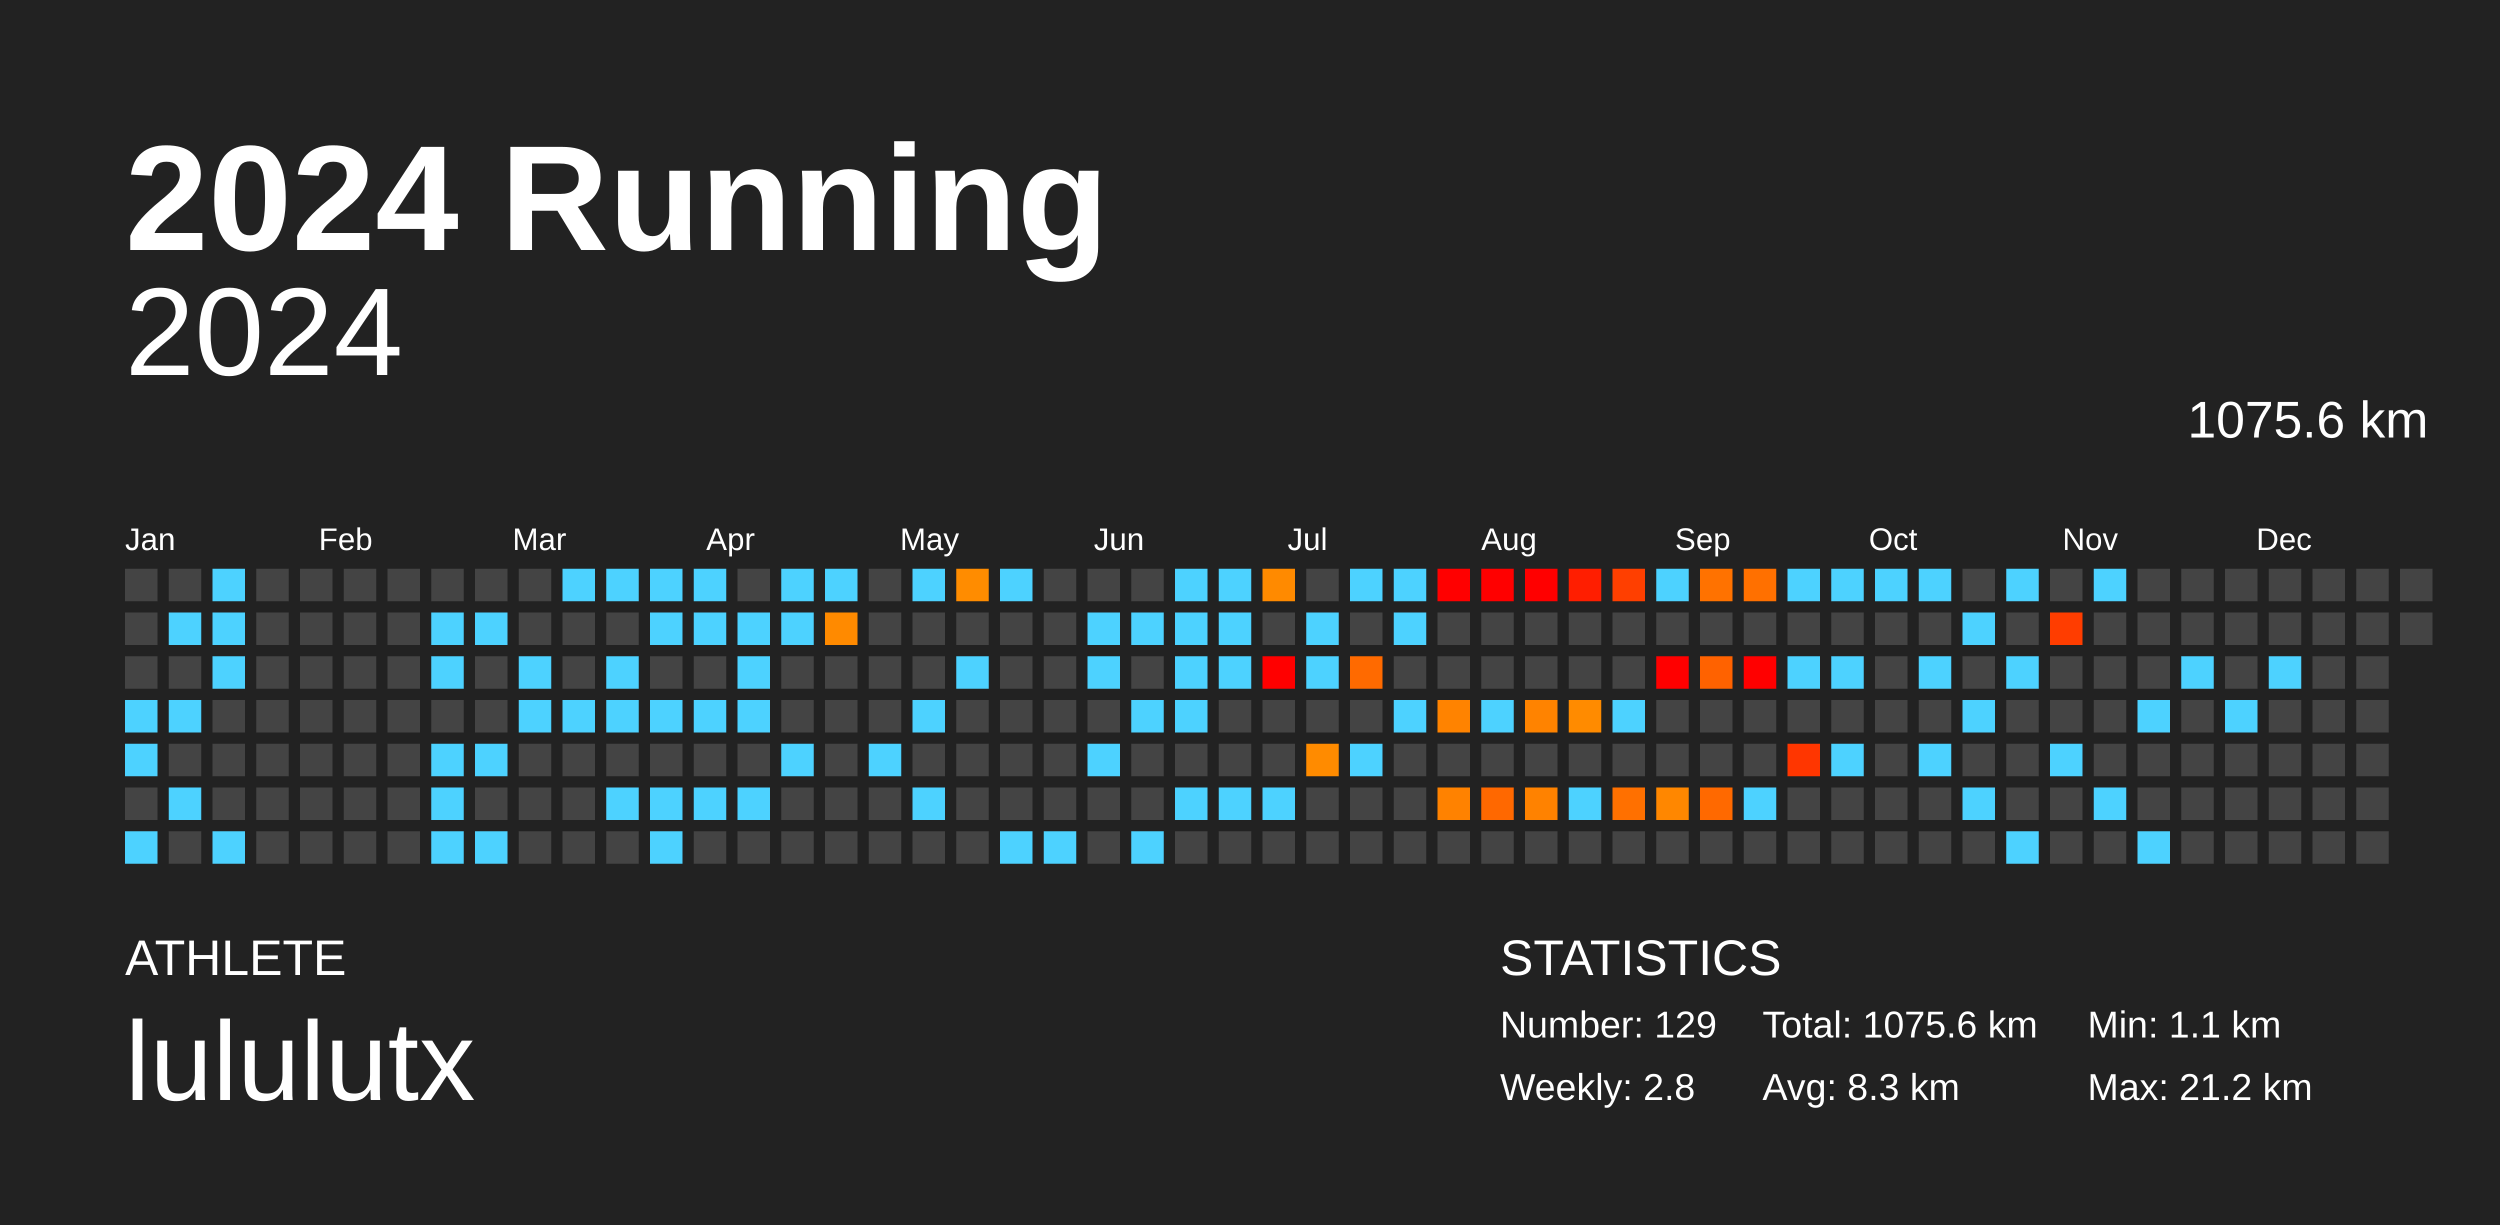
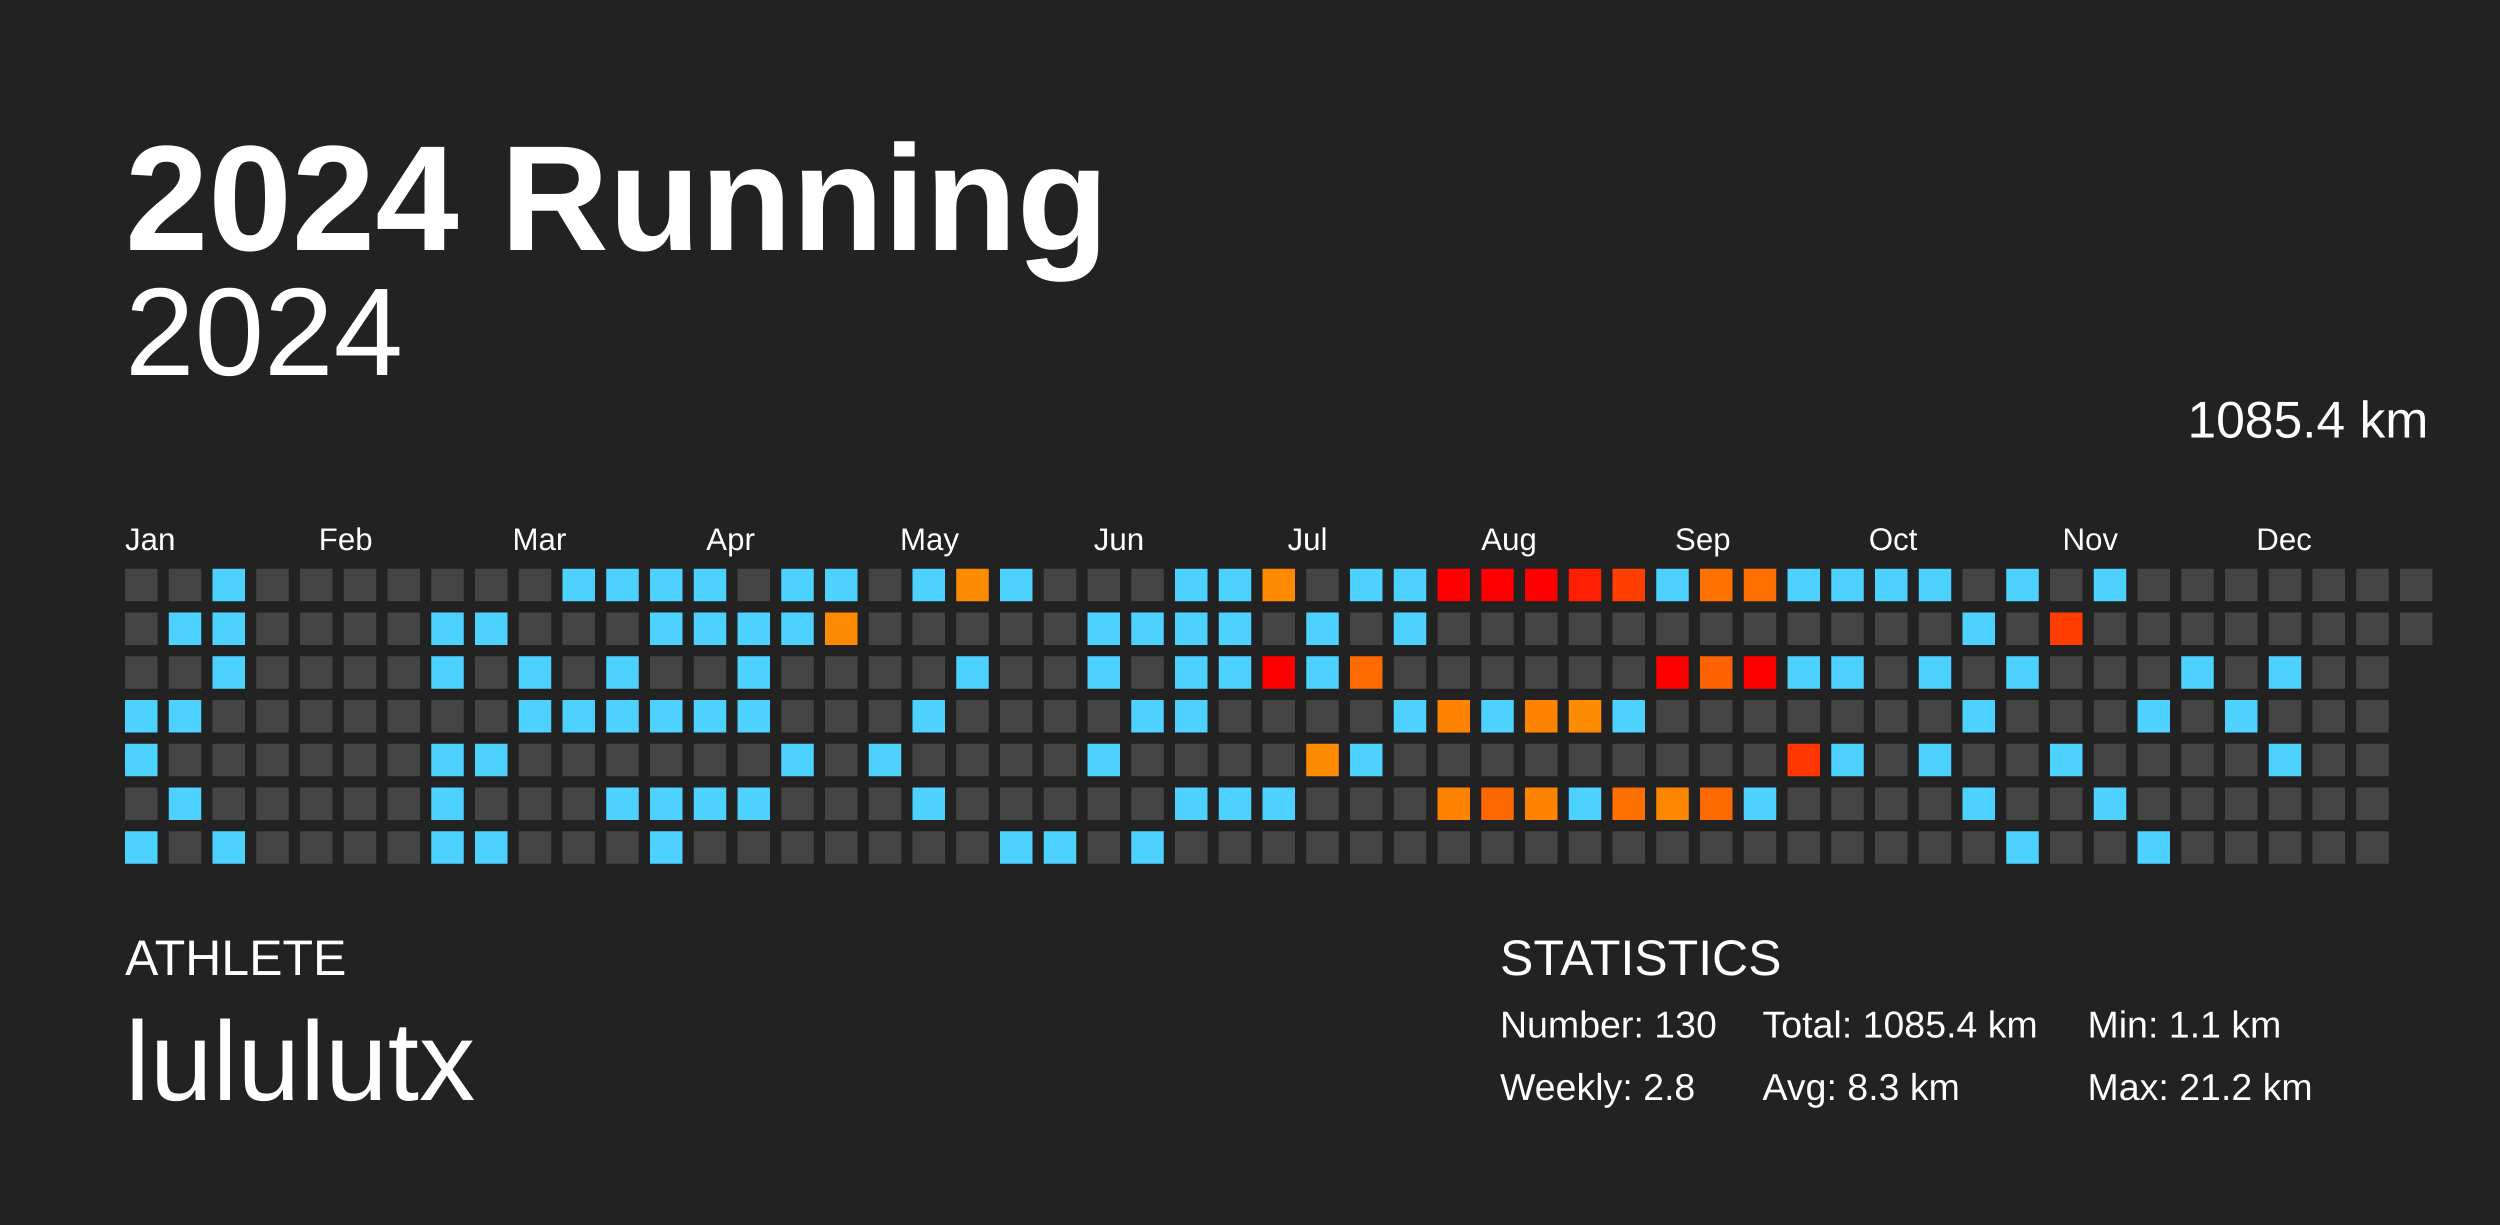
<svg xmlns="http://www.w3.org/2000/svg" baseProfile="full" height="98mm" version="1.1" viewBox="0,0,200,98" width="200mm">
  <defs />
  <rect fill="#222222" height="98" width="200" x="0" y="0" />
  <text fill="#FFFFFF" style="font-size:12px; font-family:Arial; font-weight:bold;" x="10" y="20">2024 Running</text>
  <text fill="#FFFFFF" style="font-size:4px; font-family:Arial" x="10" y="78">ATHLETE</text>
  <text fill="#FFFFFF" style="font-size:9px; font-family:Arial" x="10" y="88">lululutx</text>
  <text fill="#FFFFFF" style="font-size:4px; font-family:Arial" x="120" y="78">STATISTICS</text>
-   <text fill="#FFFFFF" style="font-size:3px; font-family:Arial" x="120" y="83">Number: 129</text>
+   <text fill="#FFFFFF" style="font-size:3px; font-family:Arial" x="120" y="83">Number: 130</text>
  <text fill="#FFFFFF" style="font-size:3px; font-family:Arial" x="120" y="88">Weekly: 2.8</text>
-   <text fill="#FFFFFF" style="font-size:3px; font-family:Arial" x="141" y="83">Total: 1075.6 km</text>
+   <text fill="#FFFFFF" style="font-size:3px; font-family:Arial" x="141" y="83">Total: 1085.4 km</text>
  <text fill="#FFFFFF" style="font-size:3px; font-family:Arial" x="141" y="88">Avg: 8.3 km</text>
  <text fill="#FFFFFF" style="font-size:3px; font-family:Arial" x="167" y="83">Min: 1.1 km</text>
  <text fill="#FFFFFF" style="font-size:3px; font-family:Arial" x="167" y="88">Max: 21.2 km</text>
  <text alignment-baseline="hanging" fill="#FFFFFF" style="font-size:10.0px; font-family:Arial;" x="10" y="30">2024</text>
-   <text alignment-baseline="hanging" fill="#FFFFFF" style="font-size:4.125px; font-family:Arial;" x="175" y="35">1075.6 km</text>
+   <text alignment-baseline="hanging" fill="#FFFFFF" style="font-size:4.125px; font-family:Arial;" x="175" y="35">1085.4 km</text>
  <text fill="#FFFFFF" style="font-size:2.5px; font-family:Arial" x="10.0" y="44">Jan</text>
  <text fill="#FFFFFF" style="font-size:2.5px; font-family:Arial" x="25.5" y="44">Feb</text>
  <text fill="#FFFFFF" style="font-size:2.5px; font-family:Arial" x="41.0" y="44">Mar</text>
  <text fill="#FFFFFF" style="font-size:2.5px; font-family:Arial" x="56.5" y="44">Apr</text>
  <text fill="#FFFFFF" style="font-size:2.5px; font-family:Arial" x="72.0" y="44">May</text>
  <text fill="#FFFFFF" style="font-size:2.5px; font-family:Arial" x="87.5" y="44">Jun</text>
  <text fill="#FFFFFF" style="font-size:2.5px; font-family:Arial" x="103.0" y="44">Jul</text>
  <text fill="#FFFFFF" style="font-size:2.5px; font-family:Arial" x="118.5" y="44">Aug</text>
  <text fill="#FFFFFF" style="font-size:2.5px; font-family:Arial" x="134.0" y="44">Sep</text>
  <text fill="#FFFFFF" style="font-size:2.5px; font-family:Arial" x="149.5" y="44">Oct</text>
  <text fill="#FFFFFF" style="font-size:2.5px; font-family:Arial" x="165.0" y="44">Nov</text>
  <text fill="#FFFFFF" style="font-size:2.5px; font-family:Arial" x="180.5" y="44">Dec</text>
  <rect fill="#444444" height="2.6" width="2.6" x="10.0" y="45.5" />
  <rect fill="#444444" height="2.6" width="2.6" x="10.0" y="49.0" />
  <rect fill="#444444" height="2.6" width="2.6" x="10.0" y="52.5" />
  <rect fill="#4dd2ff" height="2.6" width="2.6" x="10.0" y="56.0" />
  <rect fill="#4dd2ff" height="2.6" width="2.6" x="10.0" y="59.5" />
  <rect fill="#444444" height="2.6" width="2.6" x="10.0" y="63.0" />
  <rect fill="#4dd2ff" height="2.6" width="2.6" x="10.0" y="66.5" />
  <rect fill="#444444" height="2.6" width="2.6" x="13.5" y="45.5" />
  <rect fill="#4dd2ff" height="2.6" width="2.6" x="13.5" y="49.0" />
  <rect fill="#444444" height="2.6" width="2.6" x="13.5" y="52.5" />
  <rect fill="#4dd2ff" height="2.6" width="2.6" x="13.5" y="56.0" />
  <rect fill="#444444" height="2.6" width="2.6" x="13.5" y="59.5" />
  <rect fill="#4dd2ff" height="2.6" width="2.6" x="13.5" y="63.0" />
  <rect fill="#444444" height="2.6" width="2.6" x="13.5" y="66.5" />
  <rect fill="#4dd2ff" height="2.6" width="2.6" x="17.0" y="45.5" />
  <rect fill="#4dd2ff" height="2.6" width="2.6" x="17.0" y="49.0" />
  <rect fill="#4dd2ff" height="2.6" width="2.6" x="17.0" y="52.5" />
  <rect fill="#444444" height="2.6" width="2.6" x="17.0" y="56.0" />
  <rect fill="#444444" height="2.6" width="2.6" x="17.0" y="59.5" />
  <rect fill="#444444" height="2.6" width="2.6" x="17.0" y="63.0" />
  <rect fill="#4dd2ff" height="2.6" width="2.6" x="17.0" y="66.5" />
  <rect fill="#444444" height="2.6" width="2.6" x="20.5" y="45.5" />
  <rect fill="#444444" height="2.6" width="2.6" x="20.5" y="49.0" />
  <rect fill="#444444" height="2.6" width="2.6" x="20.5" y="52.5" />
  <rect fill="#444444" height="2.6" width="2.6" x="20.5" y="56.0" />
  <rect fill="#444444" height="2.6" width="2.6" x="20.5" y="59.5" />
  <rect fill="#444444" height="2.6" width="2.6" x="20.5" y="63.0" />
  <rect fill="#444444" height="2.6" width="2.6" x="20.5" y="66.5" />
  <rect fill="#444444" height="2.6" width="2.6" x="24.0" y="45.5" />
  <rect fill="#444444" height="2.6" width="2.6" x="24.0" y="49.0" />
  <rect fill="#444444" height="2.6" width="2.6" x="24.0" y="52.5" />
  <rect fill="#444444" height="2.6" width="2.6" x="24.0" y="56.0" />
  <rect fill="#444444" height="2.6" width="2.6" x="24.0" y="59.5" />
  <rect fill="#444444" height="2.6" width="2.6" x="24.0" y="63.0" />
  <rect fill="#444444" height="2.6" width="2.6" x="24.0" y="66.5" />
  <rect fill="#444444" height="2.6" width="2.6" x="27.5" y="45.5" />
  <rect fill="#444444" height="2.6" width="2.6" x="27.5" y="49.0" />
  <rect fill="#444444" height="2.6" width="2.6" x="27.5" y="52.5" />
  <rect fill="#444444" height="2.6" width="2.6" x="27.5" y="56.0" />
  <rect fill="#444444" height="2.6" width="2.6" x="27.5" y="59.5" />
  <rect fill="#444444" height="2.6" width="2.6" x="27.5" y="63.0" />
  <rect fill="#444444" height="2.6" width="2.6" x="27.5" y="66.5" />
  <rect fill="#444444" height="2.6" width="2.6" x="31.0" y="45.5" />
  <rect fill="#444444" height="2.6" width="2.6" x="31.0" y="49.0" />
  <rect fill="#444444" height="2.6" width="2.6" x="31.0" y="52.5" />
  <rect fill="#444444" height="2.6" width="2.6" x="31.0" y="56.0" />
  <rect fill="#444444" height="2.6" width="2.6" x="31.0" y="59.5" />
  <rect fill="#444444" height="2.6" width="2.6" x="31.0" y="63.0" />
  <rect fill="#444444" height="2.6" width="2.6" x="31.0" y="66.5" />
  <rect fill="#444444" height="2.6" width="2.6" x="34.5" y="45.5" />
  <rect fill="#4dd2ff" height="2.6" width="2.6" x="34.5" y="49.0" />
  <rect fill="#4dd2ff" height="2.6" width="2.6" x="34.5" y="52.5" />
  <rect fill="#444444" height="2.6" width="2.6" x="34.5" y="56.0" />
  <rect fill="#4dd2ff" height="2.6" width="2.6" x="34.5" y="59.5" />
  <rect fill="#4dd2ff" height="2.6" width="2.6" x="34.5" y="63.0" />
  <rect fill="#4dd2ff" height="2.6" width="2.6" x="34.5" y="66.5" />
  <rect fill="#444444" height="2.6" width="2.6" x="38.0" y="45.5" />
  <rect fill="#4dd2ff" height="2.6" width="2.6" x="38.0" y="49.0" />
  <rect fill="#444444" height="2.6" width="2.6" x="38.0" y="52.5" />
  <rect fill="#444444" height="2.6" width="2.6" x="38.0" y="56.0" />
  <rect fill="#4dd2ff" height="2.6" width="2.6" x="38.0" y="59.5" />
  <rect fill="#444444" height="2.6" width="2.6" x="38.0" y="63.0" />
  <rect fill="#4dd2ff" height="2.6" width="2.6" x="38.0" y="66.5" />
  <rect fill="#444444" height="2.6" width="2.6" x="41.5" y="45.5" />
  <rect fill="#444444" height="2.6" width="2.6" x="41.5" y="49.0" />
  <rect fill="#4dd2ff" height="2.6" width="2.6" x="41.5" y="52.5" />
  <rect fill="#4dd2ff" height="2.6" width="2.6" x="41.5" y="56.0" />
  <rect fill="#444444" height="2.6" width="2.6" x="41.5" y="59.5" />
  <rect fill="#444444" height="2.6" width="2.6" x="41.5" y="63.0" />
  <rect fill="#444444" height="2.6" width="2.6" x="41.5" y="66.5" />
  <rect fill="#4dd2ff" height="2.6" width="2.6" x="45.0" y="45.5" />
  <rect fill="#444444" height="2.6" width="2.6" x="45.0" y="49.0" />
  <rect fill="#444444" height="2.6" width="2.6" x="45.0" y="52.5" />
  <rect fill="#4dd2ff" height="2.6" width="2.6" x="45.0" y="56.0" />
  <rect fill="#444444" height="2.6" width="2.6" x="45.0" y="59.5" />
  <rect fill="#444444" height="2.6" width="2.6" x="45.0" y="63.0" />
  <rect fill="#444444" height="2.6" width="2.6" x="45.0" y="66.5" />
  <rect fill="#4dd2ff" height="2.6" width="2.6" x="48.5" y="45.5" />
  <rect fill="#444444" height="2.6" width="2.6" x="48.5" y="49.0" />
  <rect fill="#4dd2ff" height="2.6" width="2.6" x="48.5" y="52.5" />
  <rect fill="#4dd2ff" height="2.6" width="2.6" x="48.5" y="56.0" />
  <rect fill="#444444" height="2.6" width="2.6" x="48.5" y="59.5" />
  <rect fill="#4dd2ff" height="2.6" width="2.6" x="48.5" y="63.0" />
  <rect fill="#444444" height="2.6" width="2.6" x="48.5" y="66.5" />
  <rect fill="#4dd2ff" height="2.6" width="2.6" x="52.0" y="45.5" />
  <rect fill="#4dd2ff" height="2.6" width="2.6" x="52.0" y="49.0" />
  <rect fill="#444444" height="2.6" width="2.6" x="52.0" y="52.5" />
  <rect fill="#4dd2ff" height="2.6" width="2.6" x="52.0" y="56.0" />
  <rect fill="#444444" height="2.6" width="2.6" x="52.0" y="59.5" />
  <rect fill="#4dd2ff" height="2.6" width="2.6" x="52.0" y="63.0" />
  <rect fill="#4dd2ff" height="2.6" width="2.6" x="52.0" y="66.5" />
  <rect fill="#4dd2ff" height="2.6" width="2.6" x="55.5" y="45.5" />
  <rect fill="#4dd2ff" height="2.6" width="2.6" x="55.5" y="49.0" />
  <rect fill="#444444" height="2.6" width="2.6" x="55.5" y="52.5" />
  <rect fill="#4dd2ff" height="2.6" width="2.6" x="55.5" y="56.0" />
  <rect fill="#444444" height="2.6" width="2.6" x="55.5" y="59.5" />
  <rect fill="#4dd2ff" height="2.6" width="2.6" x="55.5" y="63.0" />
  <rect fill="#444444" height="2.6" width="2.6" x="55.5" y="66.5" />
  <rect fill="#444444" height="2.6" width="2.6" x="59.0" y="45.5" />
  <rect fill="#4dd2ff" height="2.6" width="2.6" x="59.0" y="49.0" />
  <rect fill="#4dd2ff" height="2.6" width="2.6" x="59.0" y="52.5" />
  <rect fill="#4dd2ff" height="2.6" width="2.6" x="59.0" y="56.0" />
  <rect fill="#444444" height="2.6" width="2.6" x="59.0" y="59.5" />
  <rect fill="#4dd2ff" height="2.6" width="2.6" x="59.0" y="63.0" />
  <rect fill="#444444" height="2.6" width="2.6" x="59.0" y="66.5" />
  <rect fill="#4dd2ff" height="2.6" width="2.6" x="62.5" y="45.5" />
  <rect fill="#4dd2ff" height="2.6" width="2.6" x="62.5" y="49.0" />
  <rect fill="#444444" height="2.6" width="2.6" x="62.5" y="52.5" />
  <rect fill="#444444" height="2.6" width="2.6" x="62.5" y="56.0" />
  <rect fill="#4dd2ff" height="2.6" width="2.6" x="62.5" y="59.5" />
  <rect fill="#444444" height="2.6" width="2.6" x="62.5" y="63.0" />
  <rect fill="#444444" height="2.6" width="2.6" x="62.5" y="66.5" />
  <rect fill="#4dd2ff" height="2.6" width="2.6" x="66.0" y="45.5" />
  <rect fill="#ff8a00" height="2.6" width="2.6" x="66.0" y="49.0" />
  <rect fill="#444444" height="2.6" width="2.6" x="66.0" y="52.5" />
  <rect fill="#444444" height="2.6" width="2.6" x="66.0" y="56.0" />
  <rect fill="#444444" height="2.6" width="2.6" x="66.0" y="59.5" />
  <rect fill="#444444" height="2.6" width="2.6" x="66.0" y="63.0" />
  <rect fill="#444444" height="2.6" width="2.6" x="66.0" y="66.5" />
  <rect fill="#444444" height="2.6" width="2.6" x="69.5" y="45.5" />
  <rect fill="#444444" height="2.6" width="2.6" x="69.5" y="49.0" />
  <rect fill="#444444" height="2.6" width="2.6" x="69.5" y="52.5" />
  <rect fill="#444444" height="2.6" width="2.6" x="69.5" y="56.0" />
  <rect fill="#4dd2ff" height="2.6" width="2.6" x="69.5" y="59.5" />
  <rect fill="#444444" height="2.6" width="2.6" x="69.5" y="63.0" />
  <rect fill="#444444" height="2.6" width="2.6" x="69.5" y="66.5" />
  <rect fill="#4dd2ff" height="2.6" width="2.6" x="73.0" y="45.5" />
  <rect fill="#444444" height="2.6" width="2.6" x="73.0" y="49.0" />
  <rect fill="#444444" height="2.6" width="2.6" x="73.0" y="52.5" />
  <rect fill="#4dd2ff" height="2.6" width="2.6" x="73.0" y="56.0" />
  <rect fill="#444444" height="2.6" width="2.6" x="73.0" y="59.5" />
  <rect fill="#4dd2ff" height="2.6" width="2.6" x="73.0" y="63.0" />
  <rect fill="#444444" height="2.6" width="2.6" x="73.0" y="66.5" />
  <rect fill="#ff8c00" height="2.6" width="2.6" x="76.5" y="45.5" />
  <rect fill="#444444" height="2.6" width="2.6" x="76.5" y="49.0" />
  <rect fill="#4dd2ff" height="2.6" width="2.6" x="76.5" y="52.5" />
  <rect fill="#444444" height="2.6" width="2.6" x="76.5" y="56.0" />
  <rect fill="#444444" height="2.6" width="2.6" x="76.5" y="59.5" />
  <rect fill="#444444" height="2.6" width="2.6" x="76.5" y="63.0" />
  <rect fill="#444444" height="2.6" width="2.6" x="76.5" y="66.5" />
  <rect fill="#4dd2ff" height="2.6" width="2.6" x="80.0" y="45.5" />
  <rect fill="#444444" height="2.6" width="2.6" x="80.0" y="49.0" />
  <rect fill="#444444" height="2.6" width="2.6" x="80.0" y="52.5" />
  <rect fill="#444444" height="2.6" width="2.6" x="80.0" y="56.0" />
  <rect fill="#444444" height="2.6" width="2.6" x="80.0" y="59.5" />
  <rect fill="#444444" height="2.6" width="2.6" x="80.0" y="63.0" />
  <rect fill="#4dd2ff" height="2.6" width="2.6" x="80.0" y="66.5" />
  <rect fill="#444444" height="2.6" width="2.6" x="83.5" y="45.5" />
  <rect fill="#444444" height="2.6" width="2.6" x="83.5" y="49.0" />
  <rect fill="#444444" height="2.6" width="2.6" x="83.5" y="52.5" />
  <rect fill="#444444" height="2.6" width="2.6" x="83.5" y="56.0" />
  <rect fill="#444444" height="2.6" width="2.6" x="83.5" y="59.5" />
  <rect fill="#444444" height="2.6" width="2.6" x="83.5" y="63.0" />
  <rect fill="#4dd2ff" height="2.6" width="2.6" x="83.5" y="66.5" />
  <rect fill="#444444" height="2.6" width="2.6" x="87.0" y="45.5" />
  <rect fill="#4dd2ff" height="2.6" width="2.6" x="87.0" y="49.0" />
  <rect fill="#4dd2ff" height="2.6" width="2.6" x="87.0" y="52.5" />
  <rect fill="#444444" height="2.6" width="2.6" x="87.0" y="56.0" />
  <rect fill="#4dd2ff" height="2.6" width="2.6" x="87.0" y="59.5" />
  <rect fill="#444444" height="2.6" width="2.6" x="87.0" y="63.0" />
  <rect fill="#444444" height="2.6" width="2.6" x="87.0" y="66.5" />
  <rect fill="#444444" height="2.6" width="2.6" x="90.5" y="45.5" />
  <rect fill="#4dd2ff" height="2.6" width="2.6" x="90.5" y="49.0" />
  <rect fill="#444444" height="2.6" width="2.6" x="90.5" y="52.5" />
  <rect fill="#4dd2ff" height="2.6" width="2.6" x="90.5" y="56.0" />
  <rect fill="#444444" height="2.6" width="2.6" x="90.5" y="59.5" />
  <rect fill="#444444" height="2.6" width="2.6" x="90.5" y="63.0" />
  <rect fill="#4dd2ff" height="2.6" width="2.6" x="90.5" y="66.5" />
  <rect fill="#4dd2ff" height="2.6" width="2.6" x="94.0" y="45.5" />
  <rect fill="#4dd2ff" height="2.6" width="2.6" x="94.0" y="49.0" />
  <rect fill="#4dd2ff" height="2.6" width="2.6" x="94.0" y="52.5" />
  <rect fill="#4dd2ff" height="2.6" width="2.6" x="94.0" y="56.0" />
  <rect fill="#444444" height="2.6" width="2.6" x="94.0" y="59.5" />
  <rect fill="#4dd2ff" height="2.6" width="2.6" x="94.0" y="63.0" />
  <rect fill="#444444" height="2.6" width="2.6" x="94.0" y="66.5" />
  <rect fill="#4dd2ff" height="2.6" width="2.6" x="97.5" y="45.5" />
  <rect fill="#4dd2ff" height="2.6" width="2.6" x="97.5" y="49.0" />
  <rect fill="#4dd2ff" height="2.6" width="2.6" x="97.5" y="52.5" />
  <rect fill="#444444" height="2.6" width="2.6" x="97.5" y="56.0" />
  <rect fill="#444444" height="2.6" width="2.6" x="97.5" y="59.5" />
  <rect fill="#4dd2ff" height="2.6" width="2.6" x="97.5" y="63.0" />
  <rect fill="#444444" height="2.6" width="2.6" x="97.5" y="66.5" />
  <rect fill="#ff8a00" height="2.6" width="2.6" x="101.0" y="45.5" />
  <rect fill="#444444" height="2.6" width="2.6" x="101.0" y="49.0" />
  <rect fill="red" height="2.6" width="2.6" x="101.0" y="52.5" />
  <rect fill="#444444" height="2.6" width="2.6" x="101.0" y="56.0" />
  <rect fill="#444444" height="2.6" width="2.6" x="101.0" y="59.5" />
  <rect fill="#4dd2ff" height="2.6" width="2.6" x="101.0" y="63.0" />
  <rect fill="#444444" height="2.6" width="2.6" x="101.0" y="66.5" />
  <rect fill="#444444" height="2.6" width="2.6" x="104.5" y="45.5" />
  <rect fill="#4dd2ff" height="2.6" width="2.6" x="104.5" y="49.0" />
  <rect fill="#4dd2ff" height="2.6" width="2.6" x="104.5" y="52.5" />
  <rect fill="#444444" height="2.6" width="2.6" x="104.5" y="56.0" />
  <rect fill="#ff8b00" height="2.6" width="2.6" x="104.5" y="59.5" />
  <rect fill="#444444" height="2.6" width="2.6" x="104.5" y="63.0" />
  <rect fill="#444444" height="2.6" width="2.6" x="104.5" y="66.5" />
  <rect fill="#4dd2ff" height="2.6" width="2.6" x="108.0" y="45.5" />
  <rect fill="#444444" height="2.6" width="2.6" x="108.0" y="49.0" />
  <rect fill="#ff6a00" height="2.6" width="2.6" x="108.0" y="52.5" />
  <rect fill="#444444" height="2.6" width="2.6" x="108.0" y="56.0" />
  <rect fill="#4dd2ff" height="2.6" width="2.6" x="108.0" y="59.5" />
  <rect fill="#444444" height="2.6" width="2.6" x="108.0" y="63.0" />
  <rect fill="#444444" height="2.6" width="2.6" x="108.0" y="66.5" />
  <rect fill="#4dd2ff" height="2.6" width="2.6" x="111.5" y="45.5" />
  <rect fill="#4dd2ff" height="2.6" width="2.6" x="111.5" y="49.0" />
  <rect fill="#444444" height="2.6" width="2.6" x="111.5" y="52.5" />
  <rect fill="#4dd2ff" height="2.6" width="2.6" x="111.5" y="56.0" />
  <rect fill="#444444" height="2.6" width="2.6" x="111.5" y="59.5" />
  <rect fill="#444444" height="2.6" width="2.6" x="111.5" y="63.0" />
  <rect fill="#444444" height="2.6" width="2.6" x="111.5" y="66.5" />
  <rect fill="red" height="2.6" width="2.6" x="115.0" y="45.5" />
  <rect fill="#444444" height="2.6" width="2.6" x="115.0" y="49.0" />
  <rect fill="#444444" height="2.6" width="2.6" x="115.0" y="52.5" />
  <rect fill="#ff8300" height="2.6" width="2.6" x="115.0" y="56.0" />
  <rect fill="#444444" height="2.6" width="2.6" x="115.0" y="59.5" />
  <rect fill="#ff8200" height="2.6" width="2.6" x="115.0" y="63.0" />
  <rect fill="#444444" height="2.6" width="2.6" x="115.0" y="66.5" />
  <rect fill="red" height="2.6" width="2.6" x="118.5" y="45.5" />
  <rect fill="#444444" height="2.6" width="2.6" x="118.5" y="49.0" />
  <rect fill="#444444" height="2.6" width="2.6" x="118.5" y="52.5" />
  <rect fill="#4dd2ff" height="2.6" width="2.6" x="118.5" y="56.0" />
  <rect fill="#444444" height="2.6" width="2.6" x="118.5" y="59.5" />
  <rect fill="#ff6800" height="2.6" width="2.6" x="118.5" y="63.0" />
  <rect fill="#444444" height="2.6" width="2.6" x="118.5" y="66.5" />
  <rect fill="red" height="2.6" width="2.6" x="122.0" y="45.5" />
  <rect fill="#444444" height="2.6" width="2.6" x="122.0" y="49.0" />
  <rect fill="#444444" height="2.6" width="2.6" x="122.0" y="52.5" />
  <rect fill="#ff8300" height="2.6" width="2.6" x="122.0" y="56.0" />
  <rect fill="#444444" height="2.6" width="2.6" x="122.0" y="59.5" />
  <rect fill="#ff8200" height="2.6" width="2.6" x="122.0" y="63.0" />
  <rect fill="#444444" height="2.6" width="2.6" x="122.0" y="66.5" />
  <rect fill="#ff1e00" height="2.6" width="2.6" x="125.5" y="45.5" />
  <rect fill="#444444" height="2.6" width="2.6" x="125.5" y="49.0" />
  <rect fill="#444444" height="2.6" width="2.6" x="125.5" y="52.5" />
  <rect fill="#ff8b00" height="2.6" width="2.6" x="125.5" y="56.0" />
  <rect fill="#444444" height="2.6" width="2.6" x="125.5" y="59.5" />
  <rect fill="#4dd2ff" height="2.6" width="2.6" x="125.5" y="63.0" />
  <rect fill="#444444" height="2.6" width="2.6" x="125.5" y="66.5" />
  <rect fill="#ff3f00" height="2.6" width="2.6" x="129.0" y="45.5" />
  <rect fill="#444444" height="2.6" width="2.6" x="129.0" y="49.0" />
  <rect fill="#444444" height="2.6" width="2.6" x="129.0" y="52.5" />
  <rect fill="#4dd2ff" height="2.6" width="2.6" x="129.0" y="56.0" />
  <rect fill="#444444" height="2.6" width="2.6" x="129.0" y="59.5" />
  <rect fill="#ff7000" height="2.6" width="2.6" x="129.0" y="63.0" />
  <rect fill="#444444" height="2.6" width="2.6" x="129.0" y="66.5" />
  <rect fill="#4dd2ff" height="2.6" width="2.6" x="132.5" y="45.5" />
  <rect fill="#444444" height="2.6" width="2.6" x="132.5" y="49.0" />
  <rect fill="red" height="2.6" width="2.6" x="132.5" y="52.5" />
  <rect fill="#444444" height="2.6" width="2.6" x="132.5" y="56.0" />
  <rect fill="#444444" height="2.6" width="2.6" x="132.5" y="59.5" />
  <rect fill="#ff8700" height="2.6" width="2.6" x="132.5" y="63.0" />
  <rect fill="#444444" height="2.6" width="2.6" x="132.5" y="66.5" />
  <rect fill="#ff7200" height="2.6" width="2.6" x="136.0" y="45.5" />
  <rect fill="#444444" height="2.6" width="2.6" x="136.0" y="49.0" />
  <rect fill="#ff6200" height="2.6" width="2.6" x="136.0" y="52.5" />
  <rect fill="#444444" height="2.6" width="2.6" x="136.0" y="56.0" />
  <rect fill="#444444" height="2.6" width="2.6" x="136.0" y="59.5" />
  <rect fill="#ff6900" height="2.6" width="2.6" x="136.0" y="63.0" />
  <rect fill="#444444" height="2.6" width="2.6" x="136.0" y="66.5" />
  <rect fill="#ff7000" height="2.6" width="2.6" x="139.5" y="45.5" />
  <rect fill="#444444" height="2.6" width="2.6" x="139.5" y="49.0" />
  <rect fill="red" height="2.6" width="2.6" x="139.5" y="52.5" />
  <rect fill="#444444" height="2.6" width="2.6" x="139.5" y="56.0" />
  <rect fill="#444444" height="2.6" width="2.6" x="139.5" y="59.5" />
  <rect fill="#4dd2ff" height="2.6" width="2.6" x="139.5" y="63.0" />
  <rect fill="#444444" height="2.6" width="2.6" x="139.5" y="66.5" />
  <rect fill="#4dd2ff" height="2.6" width="2.6" x="143.0" y="45.5" />
  <rect fill="#444444" height="2.6" width="2.6" x="143.0" y="49.0" />
  <rect fill="#4dd2ff" height="2.6" width="2.6" x="143.0" y="52.5" />
  <rect fill="#444444" height="2.6" width="2.6" x="143.0" y="56.0" />
  <rect fill="#ff3600" height="2.6" width="2.6" x="143.0" y="59.5" />
  <rect fill="#444444" height="2.6" width="2.6" x="143.0" y="63.0" />
  <rect fill="#444444" height="2.6" width="2.6" x="143.0" y="66.5" />
  <rect fill="#4dd2ff" height="2.6" width="2.6" x="146.5" y="45.5" />
  <rect fill="#444444" height="2.6" width="2.6" x="146.5" y="49.0" />
  <rect fill="#4dd2ff" height="2.6" width="2.6" x="146.5" y="52.5" />
  <rect fill="#444444" height="2.6" width="2.6" x="146.5" y="56.0" />
  <rect fill="#4dd2ff" height="2.6" width="2.6" x="146.5" y="59.5" />
  <rect fill="#444444" height="2.6" width="2.6" x="146.5" y="63.0" />
  <rect fill="#444444" height="2.6" width="2.6" x="146.5" y="66.5" />
  <rect fill="#4dd2ff" height="2.6" width="2.6" x="150.0" y="45.5" />
  <rect fill="#444444" height="2.6" width="2.6" x="150.0" y="49.0" />
  <rect fill="#444444" height="2.6" width="2.6" x="150.0" y="52.5" />
  <rect fill="#444444" height="2.6" width="2.6" x="150.0" y="56.0" />
  <rect fill="#444444" height="2.6" width="2.6" x="150.0" y="59.5" />
  <rect fill="#444444" height="2.6" width="2.6" x="150.0" y="63.0" />
  <rect fill="#444444" height="2.6" width="2.6" x="150.0" y="66.5" />
  <rect fill="#4dd2ff" height="2.6" width="2.6" x="153.5" y="45.5" />
  <rect fill="#444444" height="2.6" width="2.6" x="153.5" y="49.0" />
  <rect fill="#4dd2ff" height="2.6" width="2.6" x="153.5" y="52.5" />
  <rect fill="#444444" height="2.6" width="2.6" x="153.5" y="56.0" />
  <rect fill="#4dd2ff" height="2.6" width="2.6" x="153.5" y="59.5" />
  <rect fill="#444444" height="2.6" width="2.6" x="153.5" y="63.0" />
  <rect fill="#444444" height="2.6" width="2.6" x="153.5" y="66.5" />
  <rect fill="#444444" height="2.6" width="2.6" x="157.0" y="45.5" />
  <rect fill="#4dd2ff" height="2.6" width="2.6" x="157.0" y="49.0" />
  <rect fill="#444444" height="2.6" width="2.6" x="157.0" y="52.5" />
  <rect fill="#4dd2ff" height="2.6" width="2.6" x="157.0" y="56.0" />
  <rect fill="#444444" height="2.6" width="2.6" x="157.0" y="59.5" />
  <rect fill="#4dd2ff" height="2.6" width="2.6" x="157.0" y="63.0" />
  <rect fill="#444444" height="2.6" width="2.6" x="157.0" y="66.5" />
  <rect fill="#4dd2ff" height="2.6" width="2.6" x="160.5" y="45.5" />
  <rect fill="#444444" height="2.6" width="2.6" x="160.5" y="49.0" />
  <rect fill="#4dd2ff" height="2.6" width="2.6" x="160.5" y="52.5" />
  <rect fill="#444444" height="2.6" width="2.6" x="160.5" y="56.0" />
  <rect fill="#444444" height="2.6" width="2.6" x="160.5" y="59.5" />
  <rect fill="#444444" height="2.6" width="2.6" x="160.5" y="63.0" />
  <rect fill="#4dd2ff" height="2.6" width="2.6" x="160.5" y="66.5" />
  <rect fill="#444444" height="2.6" width="2.6" x="164.0" y="45.5" />
  <rect fill="#ff3d00" height="2.6" width="2.6" x="164.0" y="49.0" />
  <rect fill="#444444" height="2.6" width="2.6" x="164.0" y="52.5" />
  <rect fill="#444444" height="2.6" width="2.6" x="164.0" y="56.0" />
  <rect fill="#4dd2ff" height="2.6" width="2.6" x="164.0" y="59.5" />
  <rect fill="#444444" height="2.6" width="2.6" x="164.0" y="63.0" />
  <rect fill="#444444" height="2.6" width="2.6" x="164.0" y="66.5" />
  <rect fill="#4dd2ff" height="2.6" width="2.6" x="167.5" y="45.5" />
  <rect fill="#444444" height="2.6" width="2.6" x="167.5" y="49.0" />
  <rect fill="#444444" height="2.6" width="2.6" x="167.5" y="52.5" />
  <rect fill="#444444" height="2.6" width="2.6" x="167.5" y="56.0" />
  <rect fill="#444444" height="2.6" width="2.6" x="167.5" y="59.5" />
  <rect fill="#4dd2ff" height="2.6" width="2.6" x="167.5" y="63.0" />
  <rect fill="#444444" height="2.6" width="2.6" x="167.5" y="66.5" />
  <rect fill="#444444" height="2.6" width="2.6" x="171.0" y="45.5" />
  <rect fill="#444444" height="2.6" width="2.6" x="171.0" y="49.0" />
  <rect fill="#444444" height="2.6" width="2.6" x="171.0" y="52.5" />
  <rect fill="#4dd2ff" height="2.6" width="2.6" x="171.0" y="56.0" />
  <rect fill="#444444" height="2.6" width="2.6" x="171.0" y="59.5" />
  <rect fill="#444444" height="2.6" width="2.6" x="171.0" y="63.0" />
  <rect fill="#4dd2ff" height="2.6" width="2.6" x="171.0" y="66.5" />
  <rect fill="#444444" height="2.6" width="2.6" x="174.5" y="45.5" />
  <rect fill="#444444" height="2.6" width="2.6" x="174.5" y="49.0" />
  <rect fill="#4dd2ff" height="2.6" width="2.6" x="174.5" y="52.5" />
  <rect fill="#444444" height="2.6" width="2.6" x="174.5" y="56.0" />
  <rect fill="#444444" height="2.6" width="2.6" x="174.5" y="59.5" />
  <rect fill="#444444" height="2.6" width="2.6" x="174.5" y="63.0" />
  <rect fill="#444444" height="2.6" width="2.6" x="174.5" y="66.5" />
  <rect fill="#444444" height="2.6" width="2.6" x="178.0" y="45.5" />
  <rect fill="#444444" height="2.6" width="2.6" x="178.0" y="49.0" />
  <rect fill="#444444" height="2.6" width="2.6" x="178.0" y="52.5" />
  <rect fill="#4dd2ff" height="2.6" width="2.6" x="178.0" y="56.0" />
  <rect fill="#444444" height="2.6" width="2.6" x="178.0" y="59.5" />
  <rect fill="#444444" height="2.6" width="2.6" x="178.0" y="63.0" />
  <rect fill="#444444" height="2.6" width="2.6" x="178.0" y="66.5" />
  <rect fill="#444444" height="2.6" width="2.6" x="181.5" y="45.5" />
  <rect fill="#444444" height="2.6" width="2.6" x="181.5" y="49.0" />
  <rect fill="#4dd2ff" height="2.6" width="2.6" x="181.5" y="52.5" />
  <rect fill="#444444" height="2.6" width="2.6" x="181.5" y="56.0" />
-   <rect fill="#444444" height="2.6" width="2.6" x="181.5" y="59.5" />
+   <rect fill="#4dd2ff" height="2.6" width="2.6" x="181.5" y="59.5" />
  <rect fill="#444444" height="2.6" width="2.6" x="181.5" y="63.0" />
  <rect fill="#444444" height="2.6" width="2.6" x="181.5" y="66.5" />
  <rect fill="#444444" height="2.6" width="2.6" x="185.0" y="45.5" />
  <rect fill="#444444" height="2.6" width="2.6" x="185.0" y="49.0" />
  <rect fill="#444444" height="2.6" width="2.6" x="185.0" y="52.5" />
  <rect fill="#444444" height="2.6" width="2.6" x="185.0" y="56.0" />
  <rect fill="#444444" height="2.6" width="2.6" x="185.0" y="59.5" />
  <rect fill="#444444" height="2.6" width="2.6" x="185.0" y="63.0" />
  <rect fill="#444444" height="2.6" width="2.6" x="185.0" y="66.5" />
  <rect fill="#444444" height="2.6" width="2.6" x="188.5" y="45.5" />
  <rect fill="#444444" height="2.6" width="2.6" x="188.5" y="49.0" />
  <rect fill="#444444" height="2.6" width="2.6" x="188.5" y="52.5" />
  <rect fill="#444444" height="2.6" width="2.6" x="188.5" y="56.0" />
  <rect fill="#444444" height="2.6" width="2.6" x="188.5" y="59.5" />
  <rect fill="#444444" height="2.6" width="2.6" x="188.5" y="63.0" />
  <rect fill="#444444" height="2.6" width="2.6" x="188.5" y="66.5" />
  <rect fill="#444444" height="2.6" width="2.6" x="192.0" y="45.5" />
  <rect fill="#444444" height="2.6" width="2.6" x="192.0" y="49.0" />
</svg>
